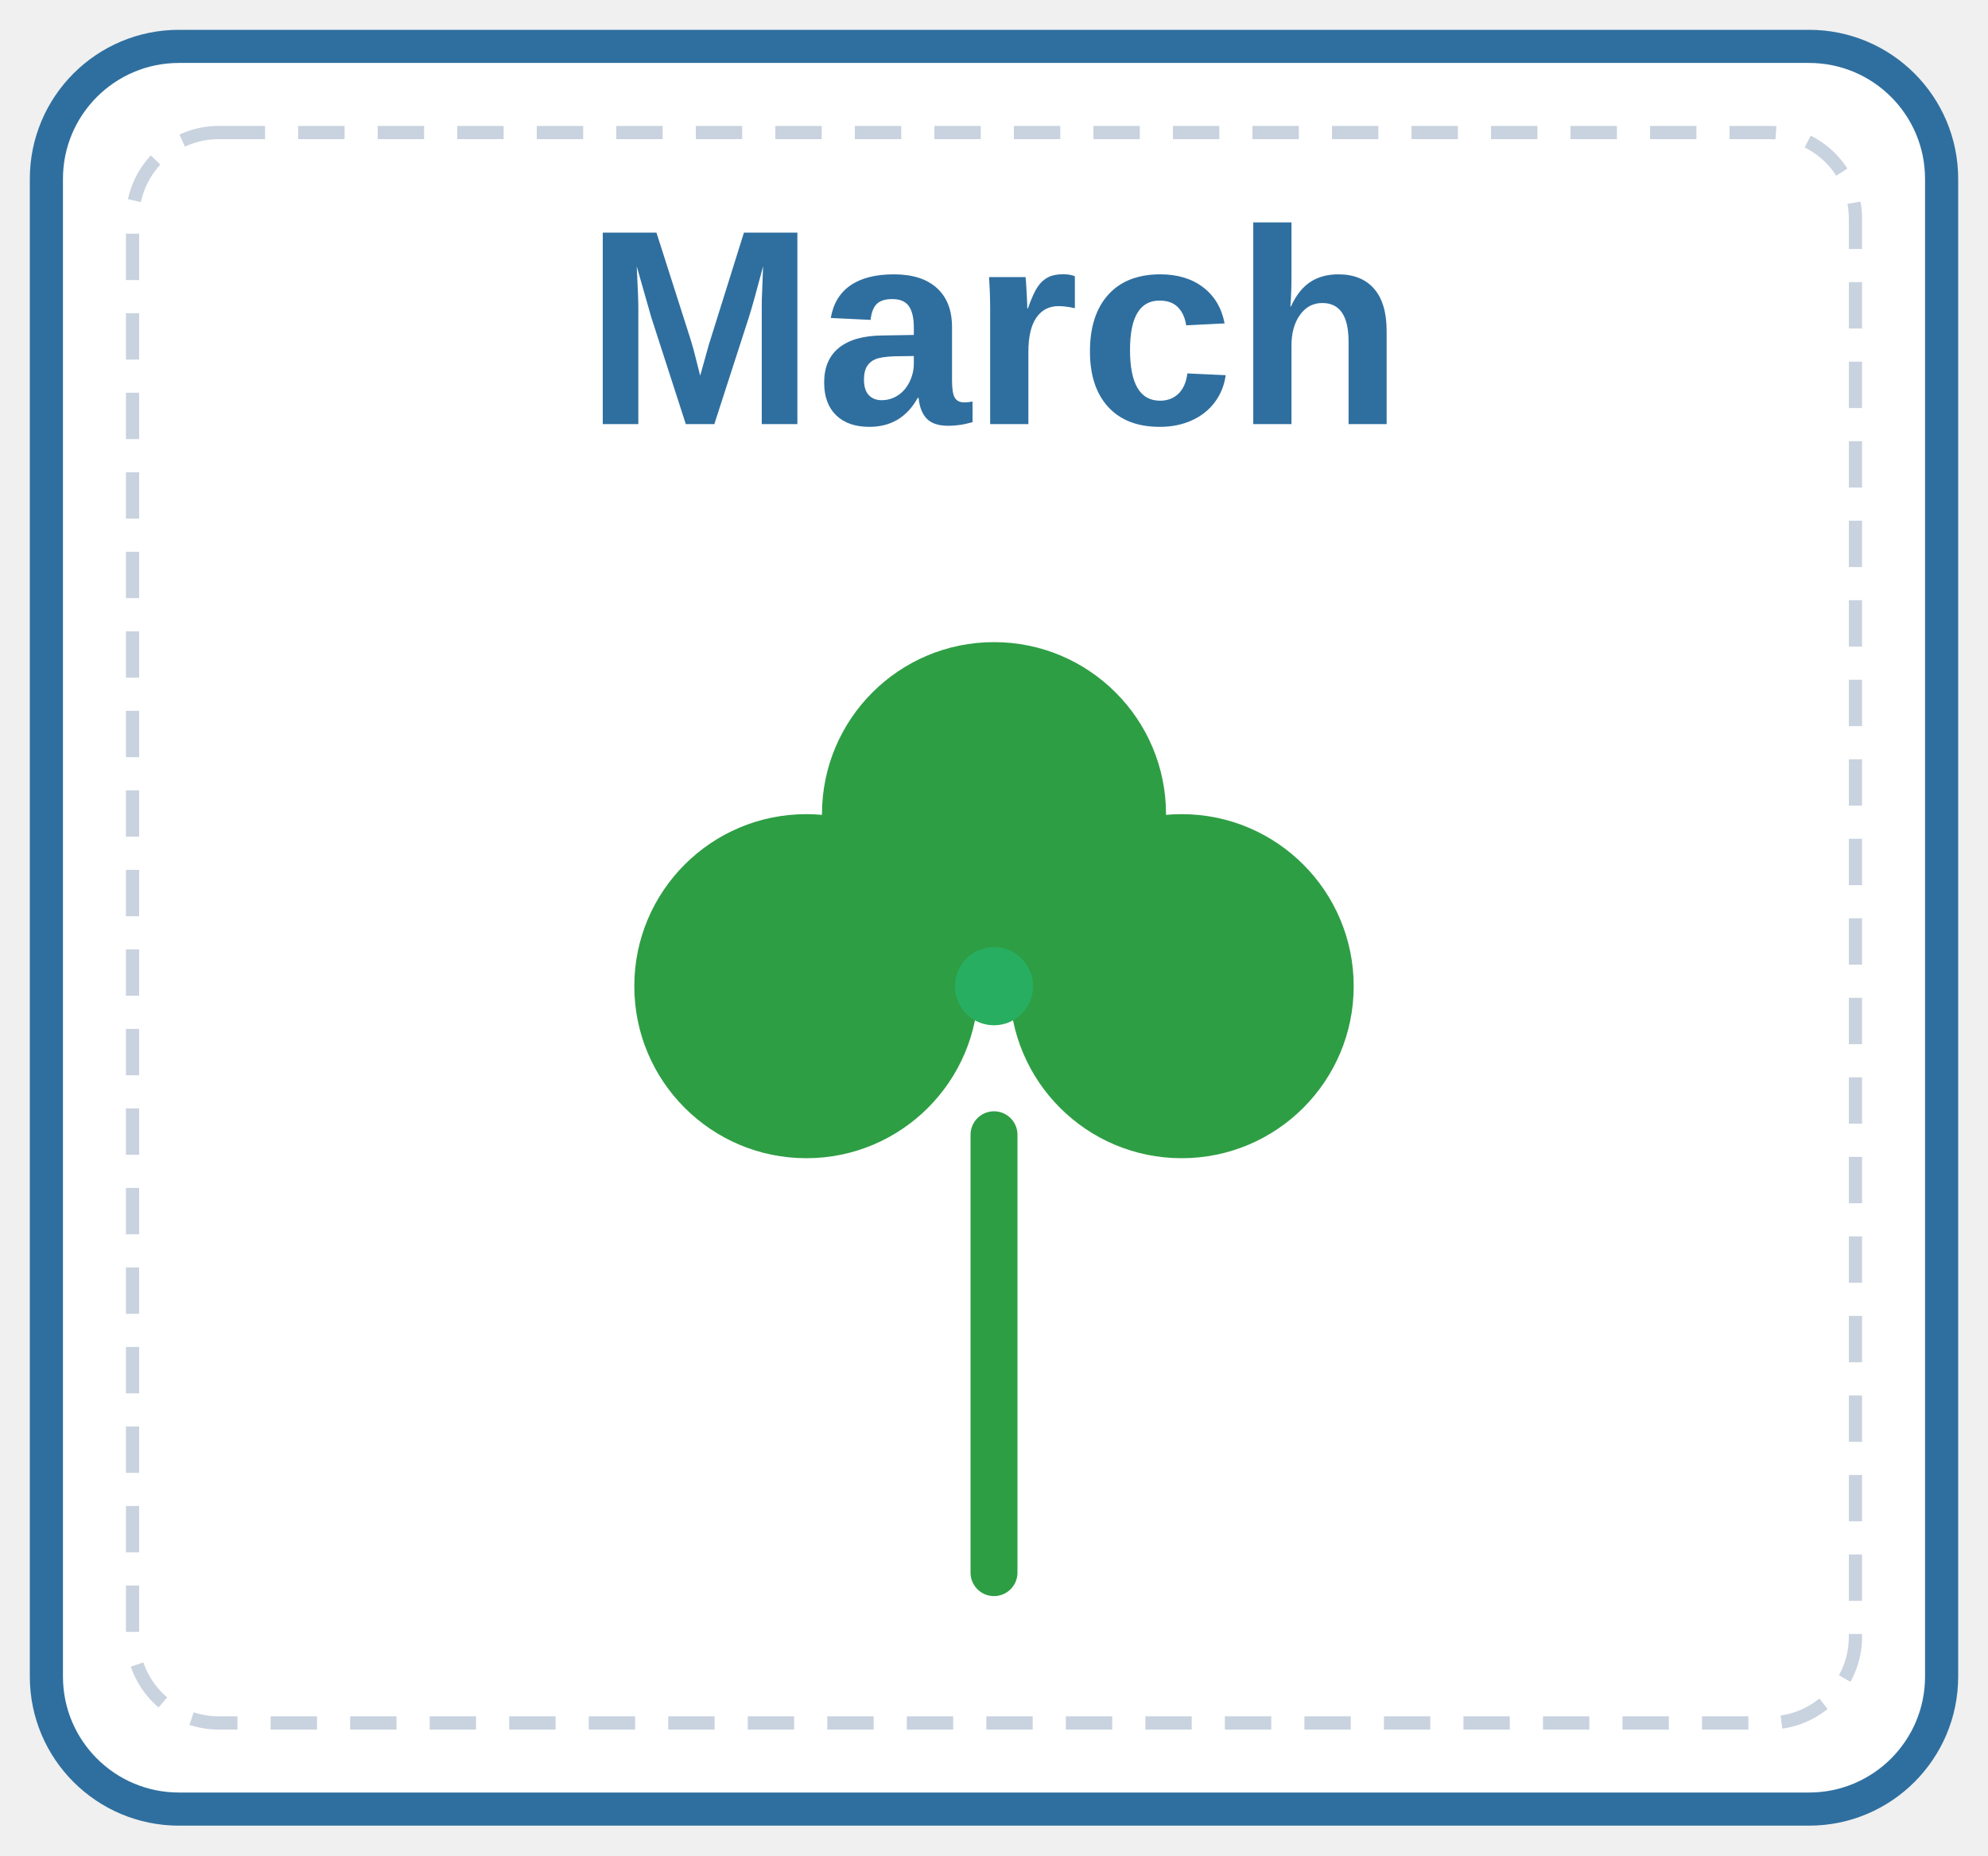
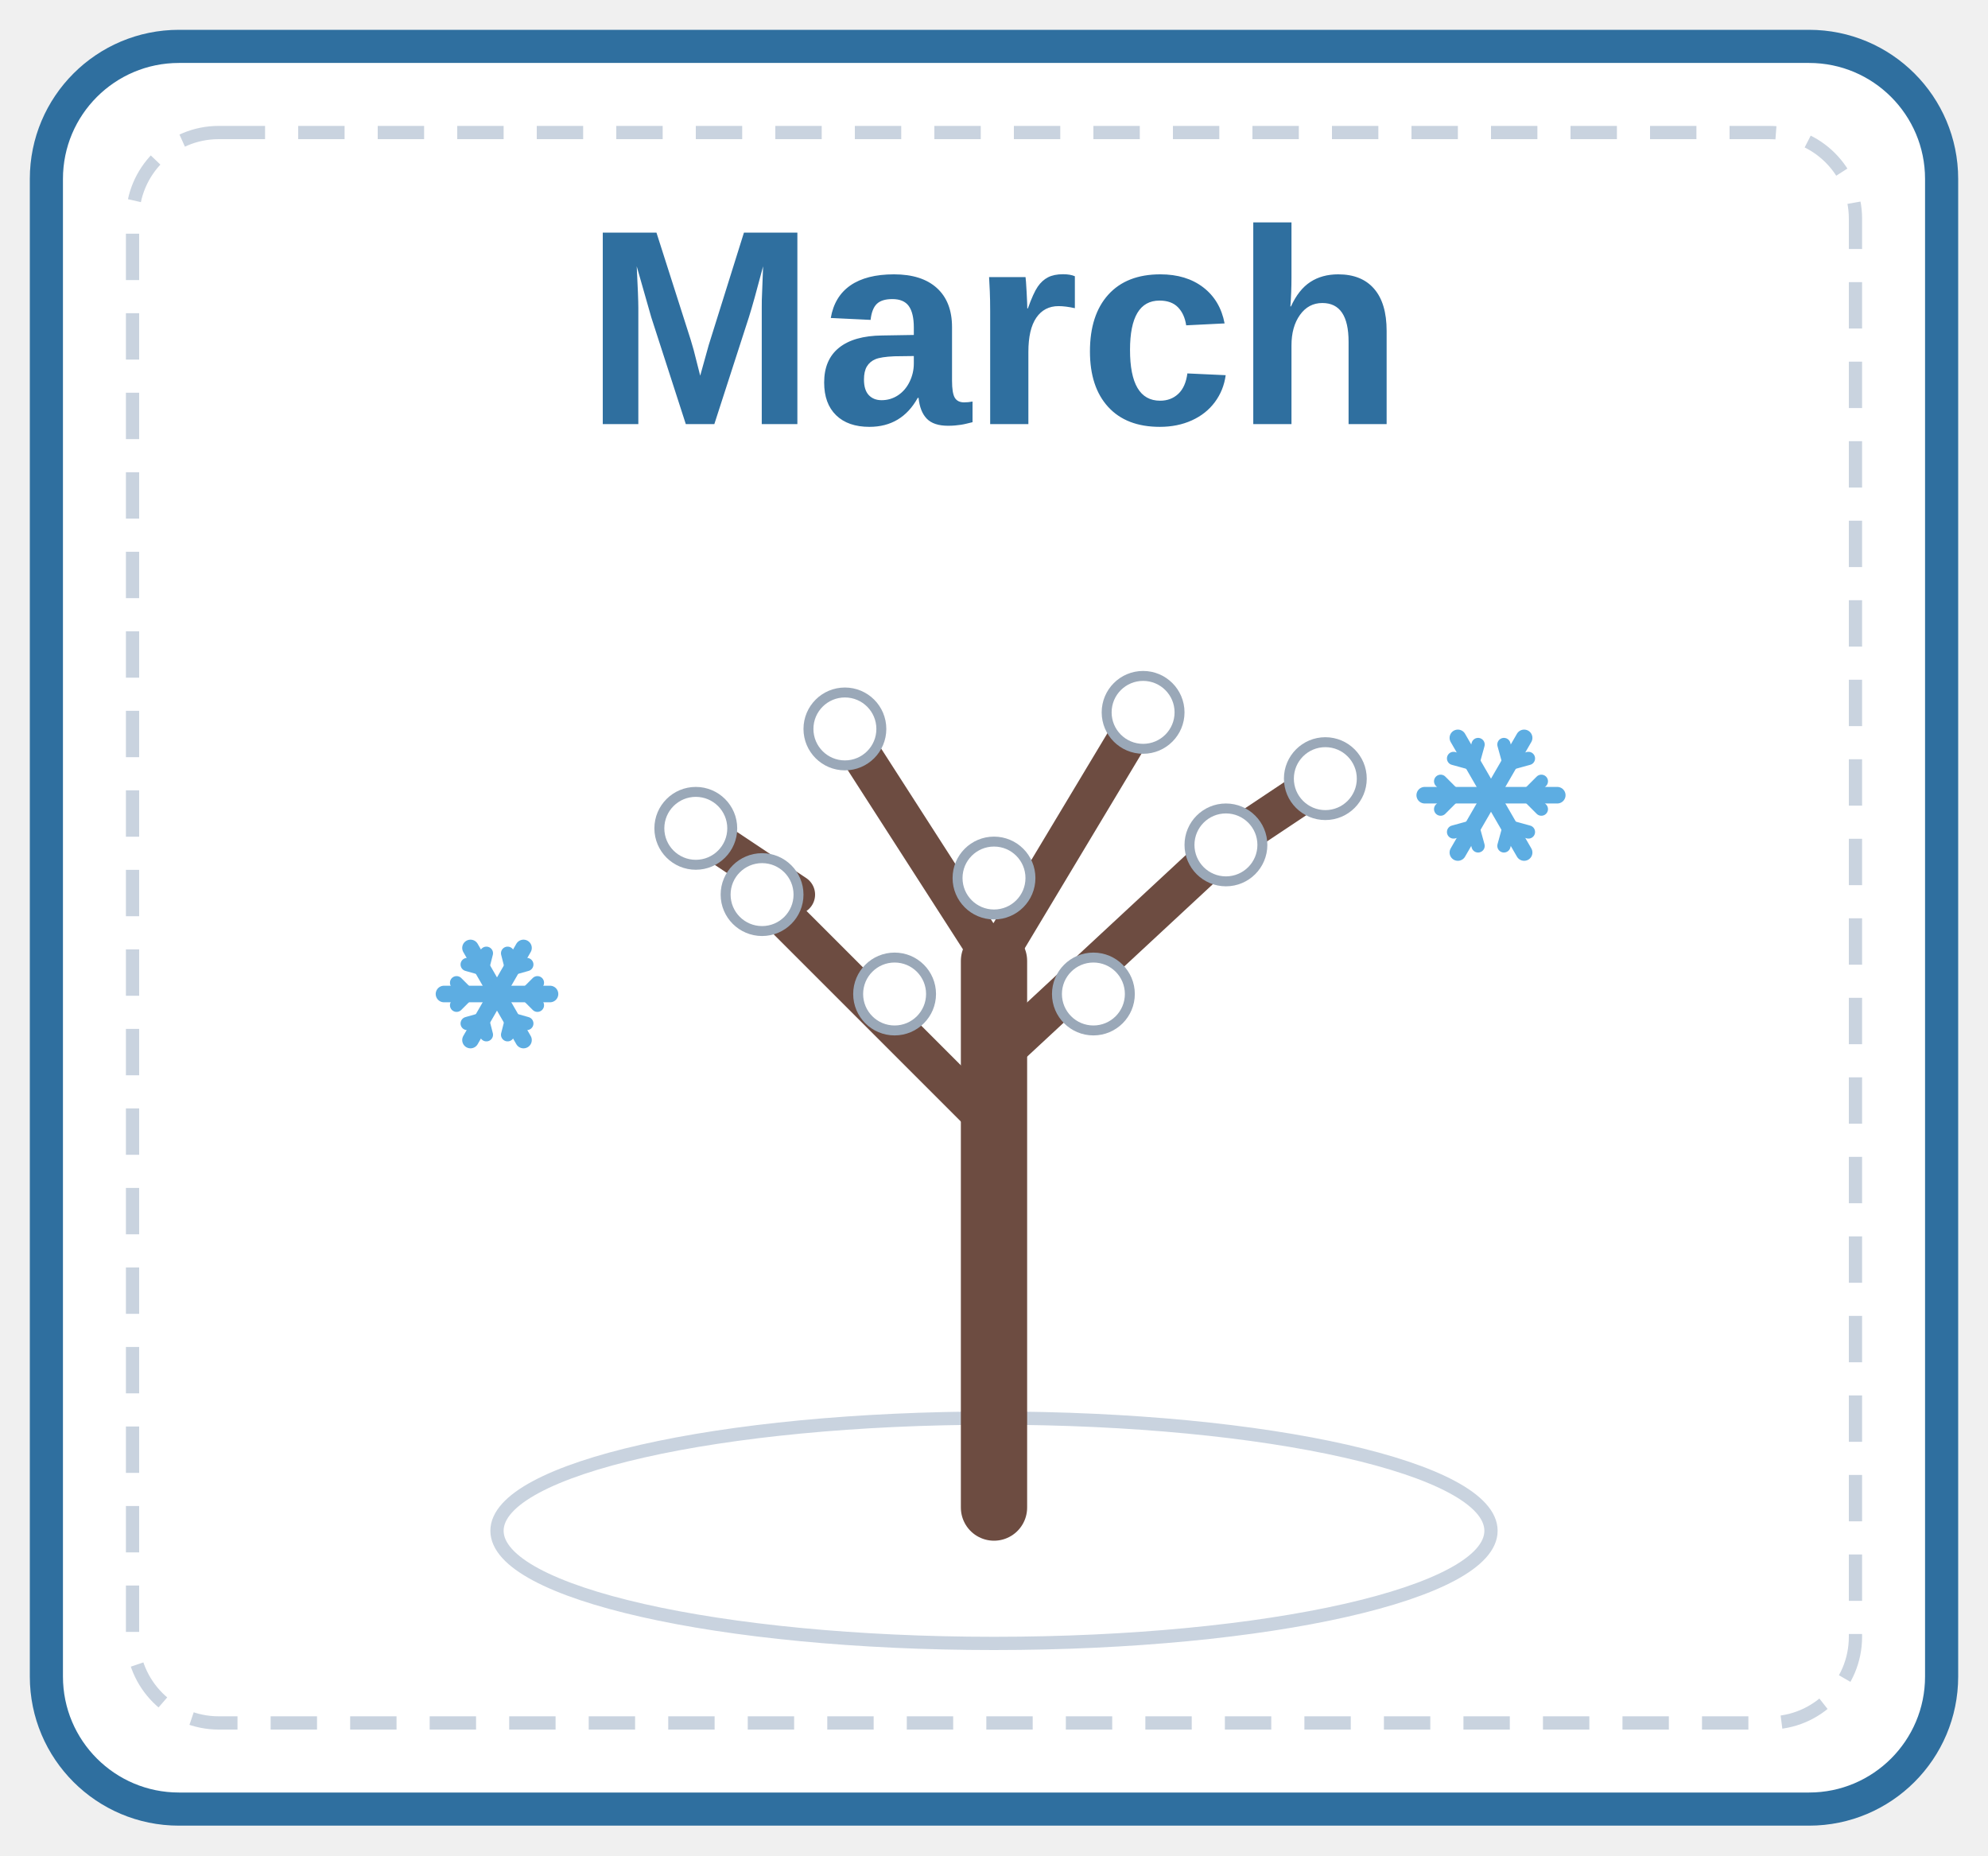
<svg xmlns="http://www.w3.org/2000/svg" viewBox="0 0 600 560" role="img" aria-label="March">
  <rect x="14" y="14" width="572" height="532" rx="40" fill="#ffffff" stroke="#2f6f9f" stroke-width="10" />
  <rect x="40" y="40" width="520" height="480" rx="26" fill="none" stroke="#c9d3df" stroke-width="4" stroke-dasharray="14 10" />
  <text x="300.0" y="128" text-anchor="middle" font-family="Nunito, Arial, sans-serif" font-size="84" font-weight="800" fill="#2f6f9f">March</text>
-   <g transform="translate(300 300) scale(1.18) translate(-300 -300) translate(0 36)">
-     <path d="M300 300 L300 412" stroke="#2e9e44" stroke-width="12" stroke-linecap="round" />
-     <circle cx="252" cy="262" r="44" fill="#2e9e44" />
-     <circle cx="348" cy="262" r="44" fill="#2e9e44" />
-     <circle cx="300" cy="218" r="44" fill="#2e9e44" />
-     <circle cx="300" cy="262" r="10" fill="#27ae60" />
-   </g>
+   <ellipse cx="300" cy="462" rx="150" ry="34" fill="#ffffff" stroke="#c9d3df" stroke-width="4" />
+   <path d="M300 455 L300 290" stroke="#6d4c41" stroke-width="20" stroke-linecap="round" />
+   <path d="M300 340 L230 270 M300 320 L370 255 M300 290 L255 220 M300 290 L345 215 M240 270 L210 250 M370 255 L400 235" stroke="#6d4c41" stroke-width="12" stroke-linecap="round" />
+   <circle cx="230" cy="270" r="11" fill="#ffffff" stroke="#9aa8b8" stroke-width="3" />
+   <circle cx="210" cy="250" r="11" fill="#ffffff" stroke="#9aa8b8" stroke-width="3" />
+   <circle cx="370" cy="255" r="11" fill="#ffffff" stroke="#9aa8b8" stroke-width="3" />
+   <circle cx="400" cy="235" r="11" fill="#ffffff" stroke="#9aa8b8" stroke-width="3" />
+   <circle cx="255" cy="220" r="11" fill="#ffffff" stroke="#9aa8b8" stroke-width="3" />
+   <circle cx="345" cy="215" r="11" fill="#ffffff" stroke="#9aa8b8" stroke-width="3" />
+   <circle cx="300" cy="265" r="11" fill="#ffffff" stroke="#9aa8b8" stroke-width="3" />
+   <circle cx="330" cy="300" r="11" fill="#ffffff" stroke="#9aa8b8" stroke-width="3" />
+   <circle cx="270" cy="300" r="11" fill="#ffffff" stroke="#9aa8b8" stroke-width="3" />
+   <line x1="450" y1="240" x2="470.0" y2="240.0" stroke="#5dade2" stroke-width="5" stroke-linecap="round" />
+   <line x1="461.0" y1="240.0" x2="465.2" y2="235.8" stroke="#5dade2" stroke-width="4" stroke-linecap="round" />
+   <line x1="461.0" y1="240.0" x2="465.2" y2="244.2" stroke="#5dade2" stroke-width="4" stroke-linecap="round" />
+   <line x1="450" y1="240" x2="460.0" y2="257.3" stroke="#5dade2" stroke-width="5" stroke-linecap="round" />
+   <line x1="455.5" y1="249.5" x2="461.3" y2="251.1" stroke="#5dade2" stroke-width="4" stroke-linecap="round" />
+   <line x1="455.5" y1="249.5" x2="453.9" y2="255.3" stroke="#5dade2" stroke-width="4" stroke-linecap="round" />
+   <line x1="450" y1="240" x2="440.0" y2="257.3" stroke="#5dade2" stroke-width="5" stroke-linecap="round" />
+   <line x1="444.5" y1="249.5" x2="446.1" y2="255.3" stroke="#5dade2" stroke-width="4" stroke-linecap="round" />
+   <line x1="444.5" y1="249.5" x2="438.7" y2="251.1" stroke="#5dade2" stroke-width="4" stroke-linecap="round" />
+   <line x1="450" y1="240" x2="430.0" y2="240.0" stroke="#5dade2" stroke-width="5" stroke-linecap="round" />
+   <line x1="439.0" y1="240.0" x2="434.8" y2="244.2" stroke="#5dade2" stroke-width="4" stroke-linecap="round" />
+   <line x1="439.0" y1="240.0" x2="434.8" y2="235.8" stroke="#5dade2" stroke-width="4" stroke-linecap="round" />
+   <line x1="450" y1="240" x2="440.0" y2="222.7" stroke="#5dade2" stroke-width="5" stroke-linecap="round" />
+   <line x1="444.5" y1="230.5" x2="438.7" y2="228.9" stroke="#5dade2" stroke-width="4" stroke-linecap="round" />
+   <line x1="444.5" y1="230.5" x2="446.1" y2="224.7" stroke="#5dade2" stroke-width="4" stroke-linecap="round" />
+   <line x1="450" y1="240" x2="460.0" y2="222.7" stroke="#5dade2" stroke-width="5" stroke-linecap="round" />
+   <line x1="455.5" y1="230.5" x2="453.9" y2="224.7" stroke="#5dade2" stroke-width="4" stroke-linecap="round" />
+   <line x1="455.5" y1="230.5" x2="461.3" y2="228.9" stroke="#5dade2" stroke-width="4" stroke-linecap="round" />
+   <line x1="150" y1="300" x2="166.0" y2="300.0" stroke="#5dade2" stroke-width="5" stroke-linecap="round" />
+   <line x1="158.8" y1="300.0" x2="162.2" y2="296.6" stroke="#5dade2" stroke-width="4" stroke-linecap="round" />
+   <line x1="158.8" y1="300.0" x2="162.2" y2="303.4" stroke="#5dade2" stroke-width="4" stroke-linecap="round" />
+   <line x1="150" y1="300" x2="158.0" y2="313.9" stroke="#5dade2" stroke-width="5" stroke-linecap="round" />
+   <line x1="154.4" y1="307.6" x2="159.0" y2="308.9" stroke="#5dade2" stroke-width="4" stroke-linecap="round" />
+   <line x1="154.4" y1="307.6" x2="153.2" y2="312.3" stroke="#5dade2" stroke-width="4" stroke-linecap="round" />
+   <line x1="150" y1="300" x2="142.0" y2="313.9" stroke="#5dade2" stroke-width="5" stroke-linecap="round" />
+   <line x1="145.6" y1="307.6" x2="146.8" y2="312.3" stroke="#5dade2" stroke-width="4" stroke-linecap="round" />
+   <line x1="145.6" y1="307.6" x2="141.0" y2="308.9" stroke="#5dade2" stroke-width="4" stroke-linecap="round" />
+   <line x1="150" y1="300" x2="134.0" y2="300.0" stroke="#5dade2" stroke-width="5" stroke-linecap="round" />
+   <line x1="141.2" y1="300.0" x2="137.8" y2="303.4" stroke="#5dade2" stroke-width="4" stroke-linecap="round" />
+   <line x1="141.2" y1="300.0" x2="137.8" y2="296.6" stroke="#5dade2" stroke-width="4" stroke-linecap="round" />
+   <line x1="150" y1="300" x2="142.0" y2="286.1" stroke="#5dade2" stroke-width="5" stroke-linecap="round" />
+   <line x1="145.6" y1="292.4" x2="141.0" y2="291.1" stroke="#5dade2" stroke-width="4" stroke-linecap="round" />
+   <line x1="145.6" y1="292.4" x2="146.8" y2="287.7" stroke="#5dade2" stroke-width="4" stroke-linecap="round" />
+   <line x1="150" y1="300" x2="158.0" y2="286.1" stroke="#5dade2" stroke-width="5" stroke-linecap="round" />
+   <line x1="154.4" y1="292.4" x2="153.2" y2="287.7" stroke="#5dade2" stroke-width="4" stroke-linecap="round" />
+   <line x1="154.4" y1="292.4" x2="159.0" y2="291.1" stroke="#5dade2" stroke-width="4" stroke-linecap="round" />
</svg>
